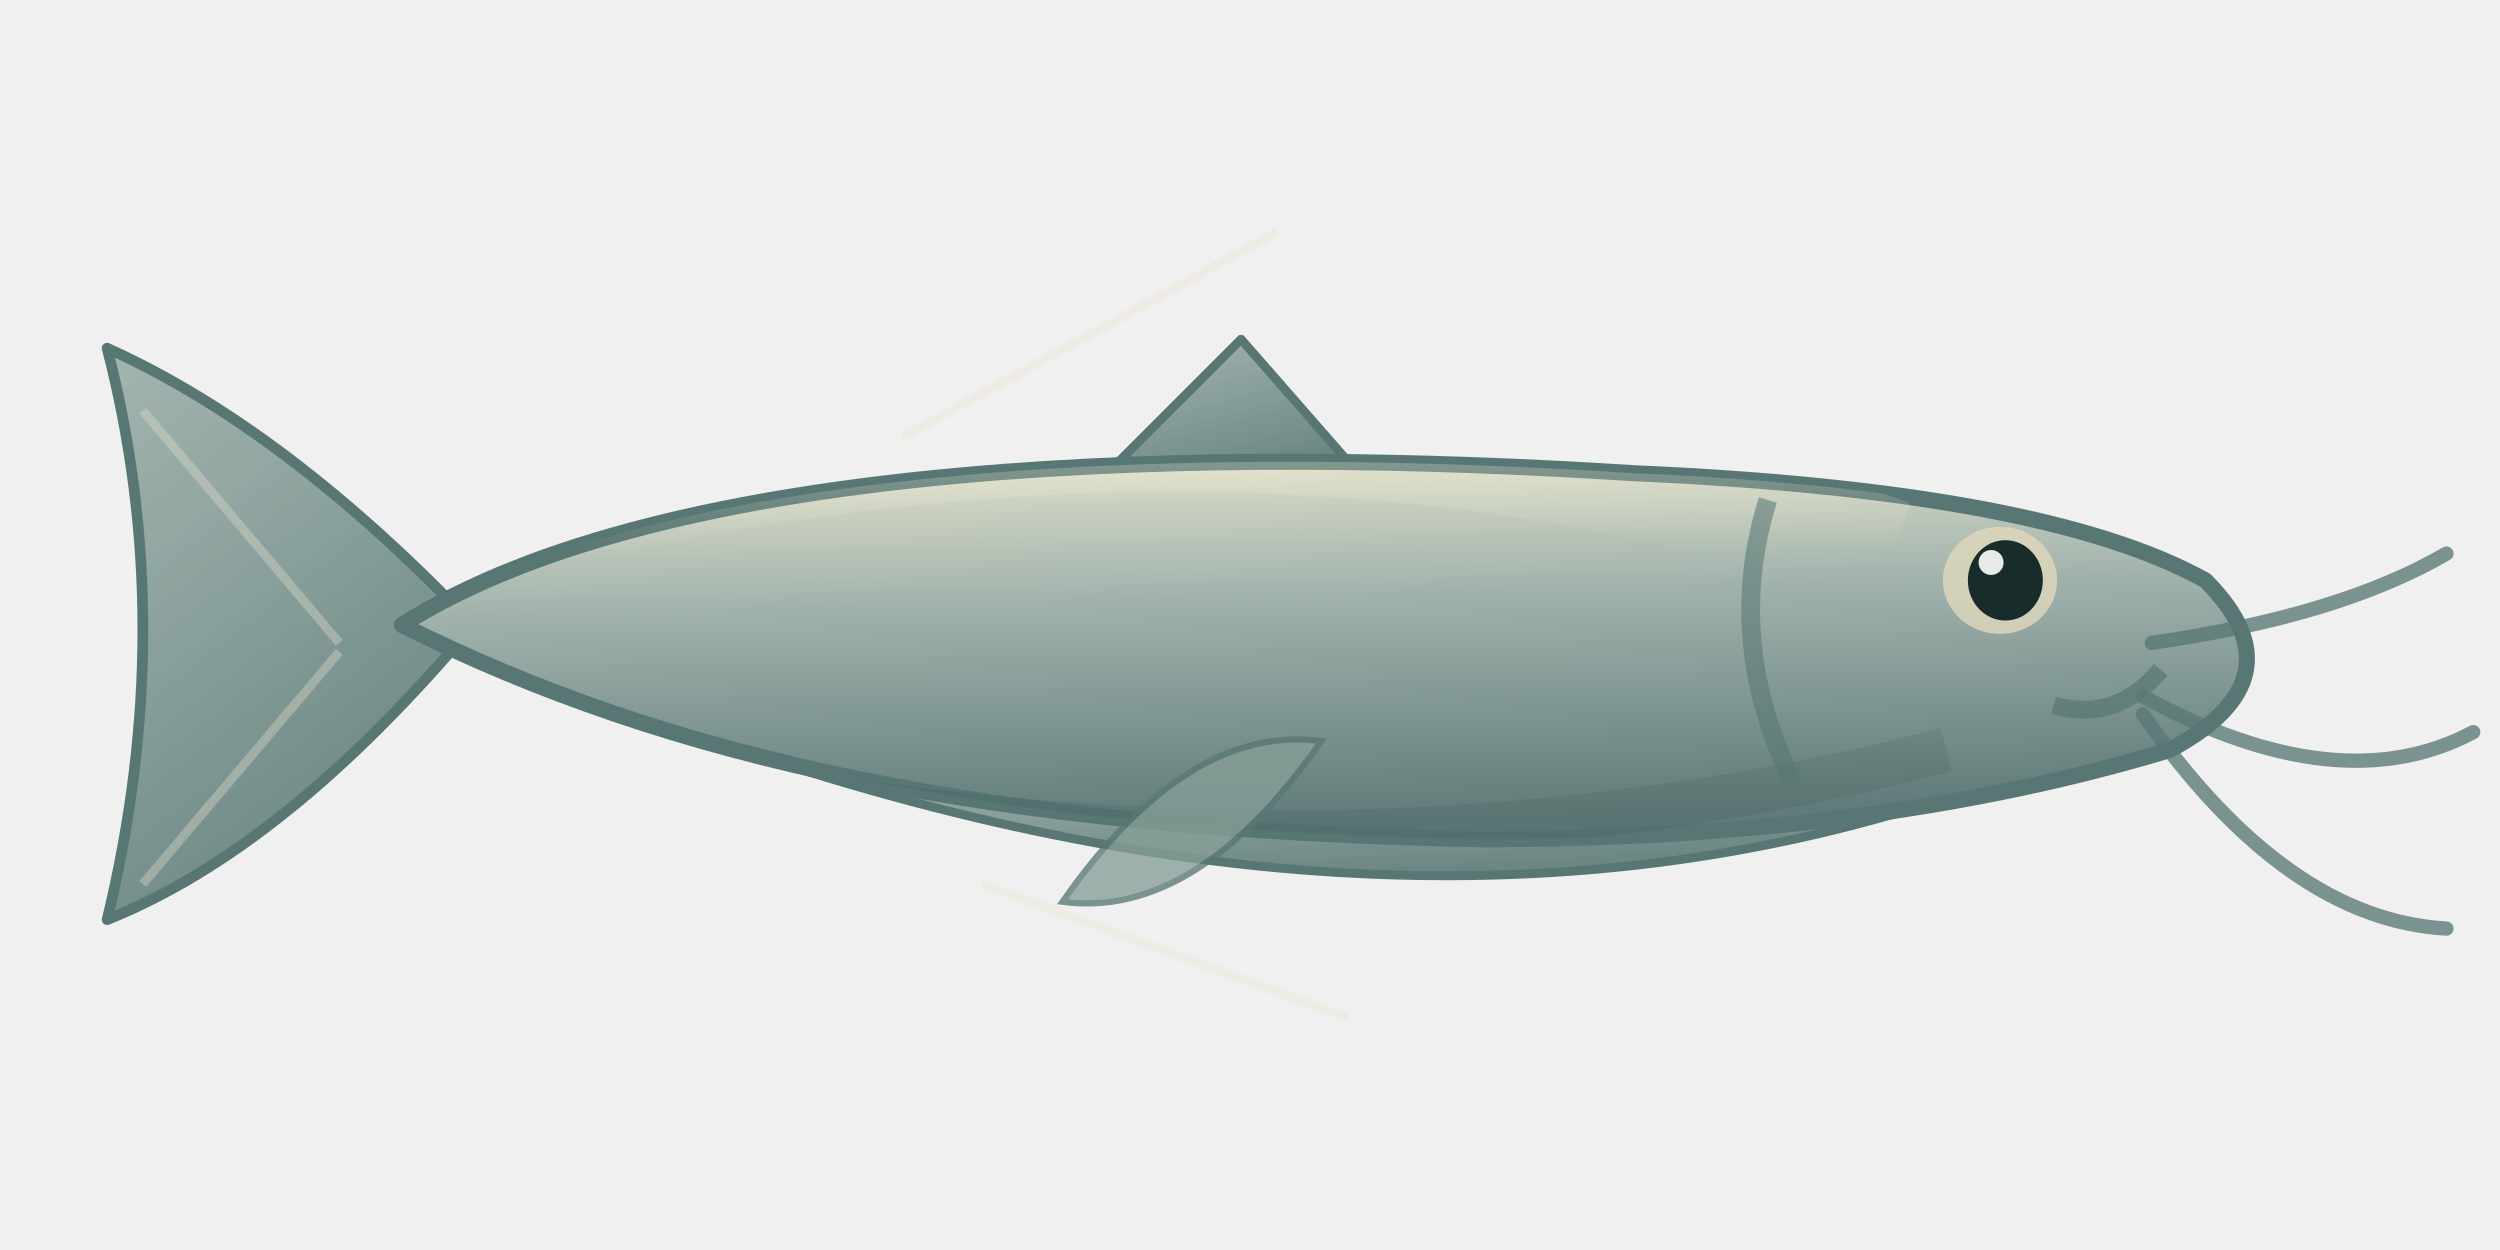
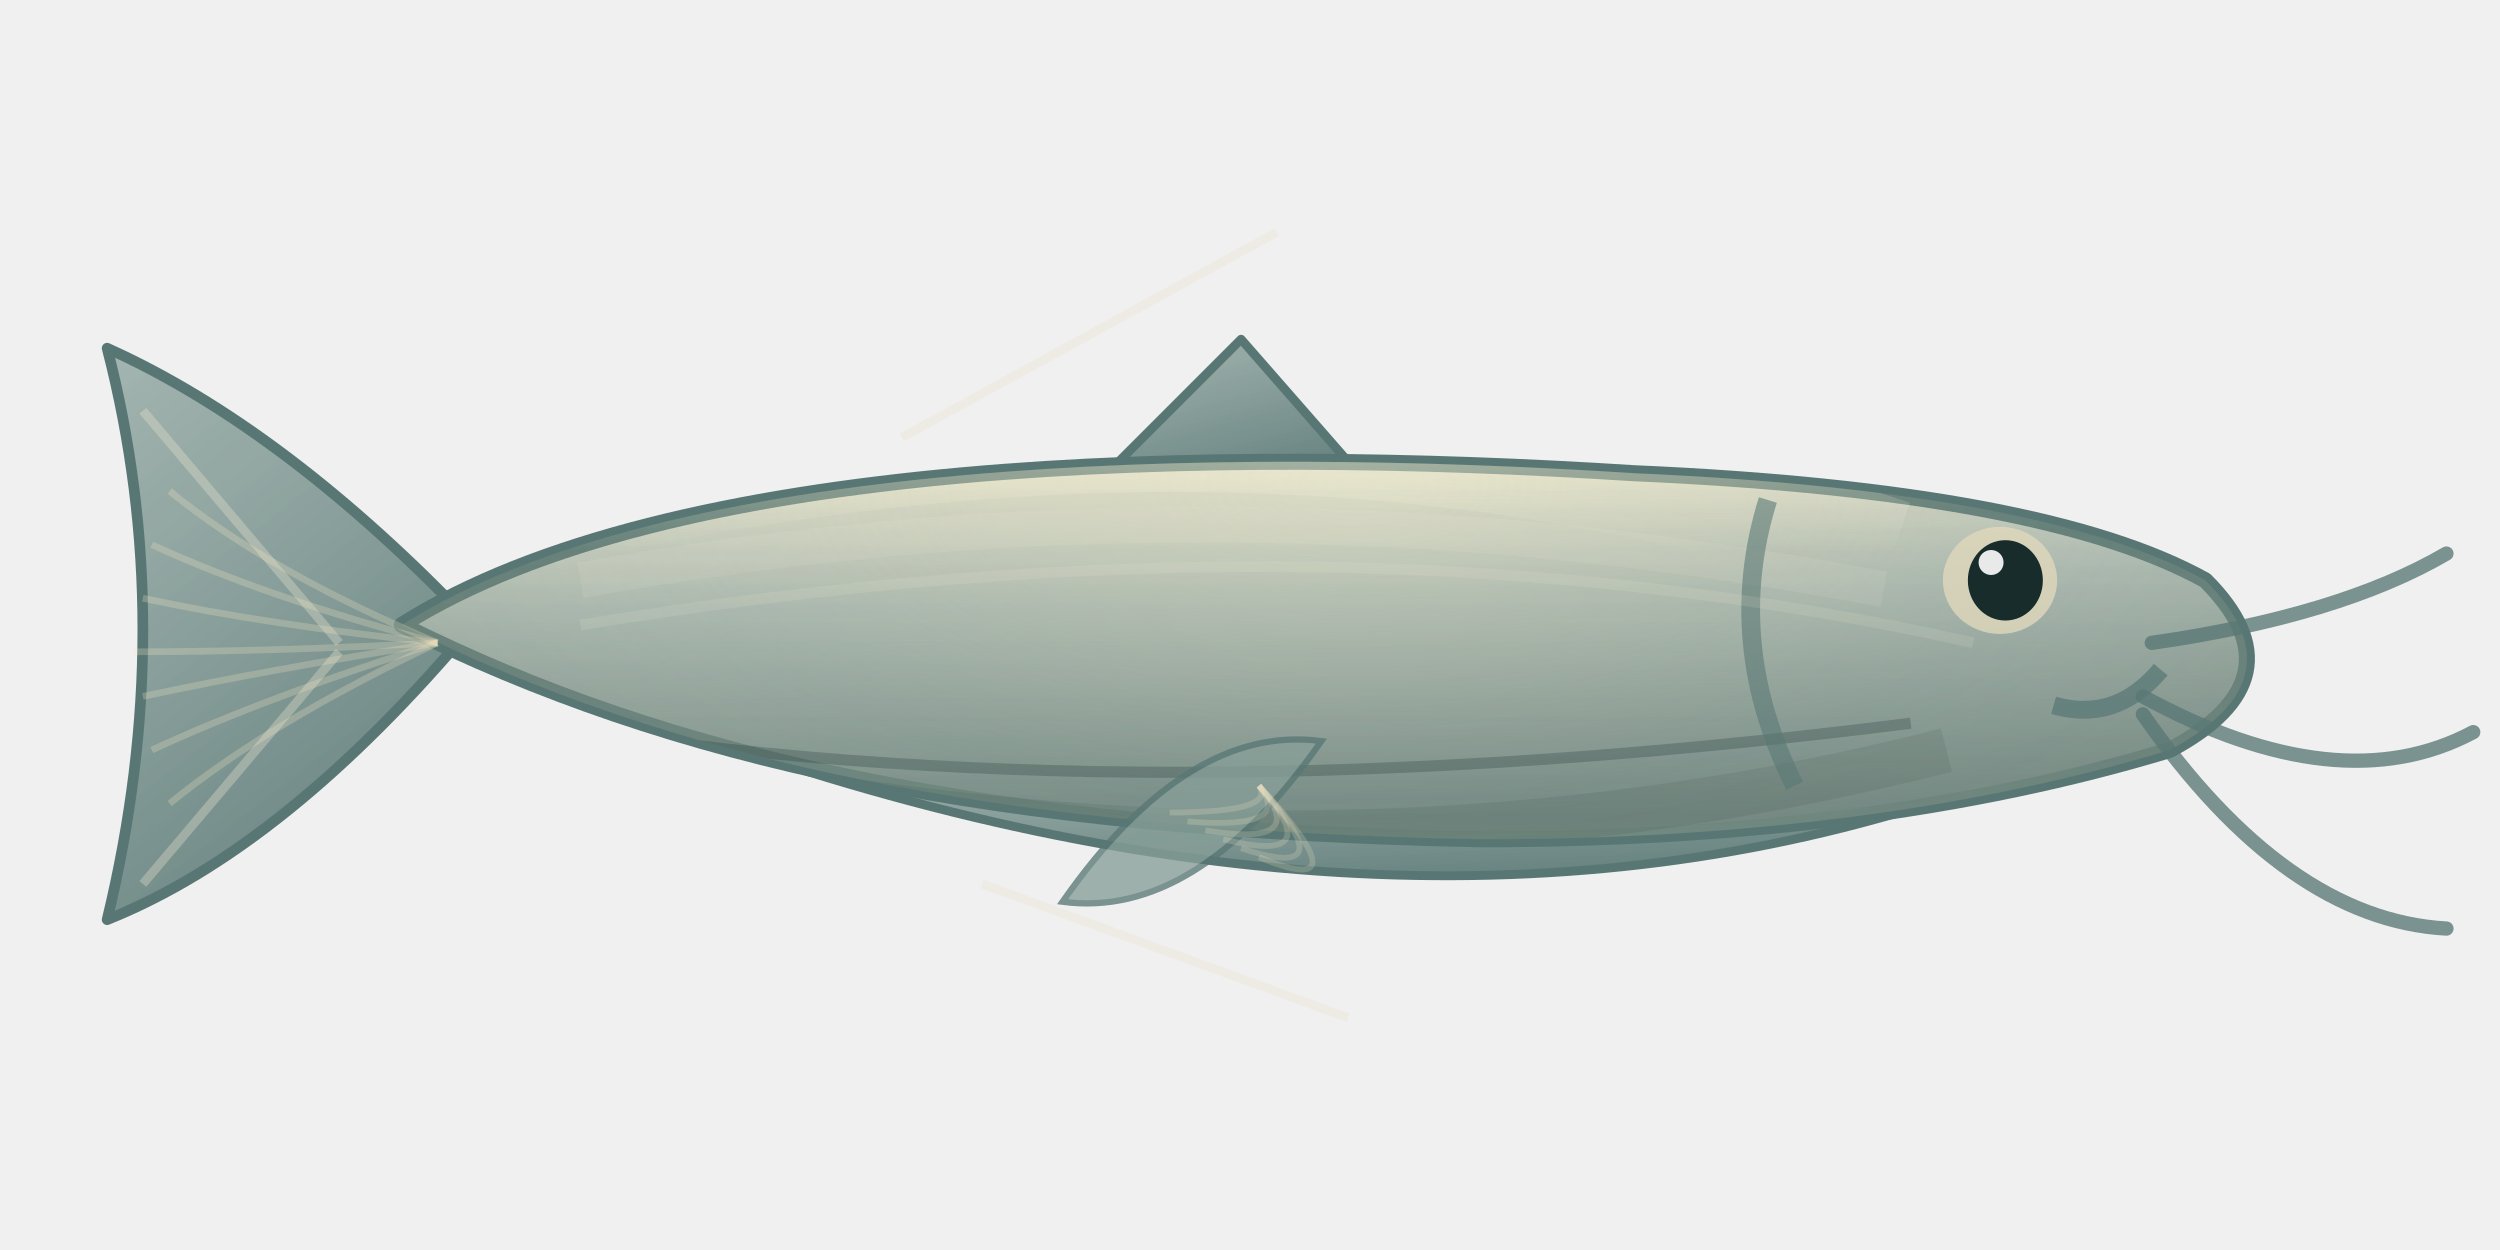
<svg xmlns="http://www.w3.org/2000/svg" width="560" height="280" viewBox="0 0 280 140" role="img" aria-label="wallago-attu naturalist fish illustration">
  <defs>
    <linearGradient id="body" x1="0" y1="0" x2="0.12" y2="1">
      <stop offset="0" stop-color="#e3e2cc" />
      <stop offset=".40" stop-color="#a2b3ad" />
      <stop offset="1" stop-color="#607b7a" />
    </linearGradient>
    <linearGradient id="fins" x1="0" y1="0" x2=".5" y2="1">
      <stop offset="0" stop-color="#869e97" stop-opacity=".72" />
      <stop offset="1" stop-color="#587774" stop-opacity=".88" />
    </linearGradient>
    <linearGradient id="gloss" x1="0" y1="0" x2="0" y2="1">
      <stop offset="0" stop-color="#fff9dd" stop-opacity=".56" />
      <stop offset="1" stop-color="#fff9dd" stop-opacity="0" />
    </linearGradient>
    <pattern id="scales" width="15" height="11" patternUnits="userSpaceOnUse">
      <path d="M-2 5 Q5 13 13 5 M7 5 Q14 13 22 5" stroke="#476359" stroke-width="1" opacity=".46" fill="none" />
    </pattern>
    <clipPath id="fish-cut">
      <path d="M45 70 C75 51 136 50 183 53 Q229 55 247 65 Q258 76 243 84 Q210 94 166 94 C111 93 75 85 45 70 Z" />
    </clipPath>
+     <radialGradient id="subsurface" cx="53%" cy="28%" r="78%">
+       <stop offset="0" stop-color="#fff4ce" stop-opacity=".27" />
+       <stop offset=".48" stop-color="#f1dbab" stop-opacity=".06" />
+       <stop offset="1" stop-color="#10252a" stop-opacity=".22" />
+     </radialGradient>
+     <linearGradient id="belly-light" x1="0" y1="0" x2="0" y2="1">
+       <stop offset="0" stop-color="#f3eed7" stop-opacity="0" />
+       <stop offset=".70" stop-color="#f5edcf" stop-opacity=".09" />
+       <stop offset="1" stop-color="#ede3c8" stop-opacity=".32" />
+     </linearGradient>
+     <pattern id="microdetail" width="11" height="13" patternUnits="userSpaceOnUse" patternTransform="rotate(5)">
+       <path d="M0 6 Q5 11 11 6" fill="none" stroke="#162e29" stroke-width=".4" opacity=".21" />
+       <circle cx="7" cy="4" r=".55" fill="#f5e9c4" opacity=".33" />
+       <circle cx="2" cy="10" r=".32" fill="#162e29" opacity=".25" />
+     </pattern>
  </defs>
  <g>
    <path d="M53 70 Q32 48 12 39 Q20 70 12 103 Q32 95 53 70 Z" fill="url(#fins)" stroke="#587774" stroke-width="1.2" stroke-linejoin="round" />
    <path d="M123 54 L139 38 L153 54 Z" fill="url(#fins)" stroke="#587774" stroke-width="1" stroke-linejoin="round" />
    <path d="M83 84 Q160 110 222 88 Z" fill="url(#fins)" stroke="#587774" stroke-width="1" stroke-linejoin="round" />
    <path d="M45 70 C75 51 136 50 183 53 Q229 55 247 65 Q258 76 243 84 Q210 94 166 94 C111 93 75 85 45 70 Z" fill="url(#body)" stroke="#587774" stroke-width="1.8" stroke-linejoin="round" />
    <g clip-path="url(#fish-cut)">
+       <rect x="38" y="28" width="215" height="94" fill="url(#subsurface)" />
+       <rect x="38" y="43" width="215" height="70" fill="url(#belly-light)" />
+       <path d="M65 65 Q137 52 211 66" fill="none" stroke="#f4edd3" stroke-width="4" opacity=".10" />
+       <path d="M60 81 Q127 92 214 81" fill="none" stroke="#162a28" stroke-width="1.25" opacity=".24" />
      <path d="M63 57 Q144 39 212 62" fill="none" stroke="url(#gloss)" stroke-width="12" opacity=".56" />
      <path d="M61 83 Q144 103 218 84" fill="none" stroke="#1a2a24" stroke-width="5" opacity=".09" />
    </g>
    <path d="M148 83 Q134 103 119 101 Q133 81 148 83 Z" fill="#869e97" opacity=".78" stroke="#587774" stroke-width=".7" />
    <path d="M198 56 Q193 72 201 88" stroke="#587774" stroke-width="2.1" fill="none" opacity=".58" />
    <path d="M242 75 q-5 6 -12 4" fill="none" stroke="#587774" stroke-width="2" opacity=".73" />
    <path d="M240 80 Q256 103 274 104 M240 78 Q262 90 277 82 M241 72 Q262 69 274 62" fill="none" stroke="#587774" stroke-width="1.6" stroke-linecap="round" opacity=".78" />
    <ellipse cx="224" cy="65" rx="6.4" ry="6.0" fill="#e0d8bc" opacity=".8" />
    <ellipse cx="224.6" cy="65" rx="4.2" ry="4.5" fill="#172c2b" />
    <circle cx="223" cy="63" r="1.4" fill="#ffffff" opacity=".9" />
    <path d="M38 72 L16 46 M38 73 L16 99 M101 49 L143 26 M110 99 L151 114" stroke="#e9e3cd" stroke-width="1" opacity=".35" fill="none" />
+     <g class="fin-light-rays">
+       <path d="M49 72 Q30 64 19 55" fill="none" stroke="#f8e9c5" stroke-width=".75" opacity=".25" />
+       <path d="M49 72 Q30 67 17 61" fill="none" stroke="#f8e9c5" stroke-width=".75" opacity=".25" />
+       <path d="M49 72 Q30 70 16 67" fill="none" stroke="#f8e9c5" stroke-width=".75" opacity=".25" />
+       <path d="M49 72 Q30 73 15 73" fill="none" stroke="#f8e9c5" stroke-width=".75" opacity=".25" />
+       <path d="M49 72 Q30 75 16 78" fill="none" stroke="#f8e9c5" stroke-width=".75" opacity=".25" />
+       <path d="M49 72 Q30 78 17 84" fill="none" stroke="#f8e9c5" stroke-width=".75" opacity=".25" />
+       <path d="M49 72 Q30 81 19 90" fill="none" stroke="#f8e9c5" stroke-width=".75" opacity=".25" />
+       <path d="M141 88 Q143 91 131 91" stroke="#f9ecc9" stroke-width=".65" opacity=".20" fill="none" />
+       <path d="M141 88 Q145 93 133 92" stroke="#f9ecc9" stroke-width=".65" opacity=".20" fill="none" />
+       <path d="M141 88 Q147 95 135 93" stroke="#f9ecc9" stroke-width=".65" opacity=".20" fill="none" />
+       <path d="M141 88 Q149 97 137 94" stroke="#f9ecc9" stroke-width=".65" opacity=".20" fill="none" />
+       <path d="M141 88 Q151 99 139 95" stroke="#f9ecc9" stroke-width=".65" opacity=".20" fill="none" />
+       <path d="M141 88 Q153 101 141 96" stroke="#f9ecc9" stroke-width=".65" opacity=".20" fill="none" />
+     </g>
+     <path d="M65 70 Q150 56 221 72" fill="none" stroke="#f7efd4" stroke-width="1.2" opacity=".12" />
  </g>
</svg>
